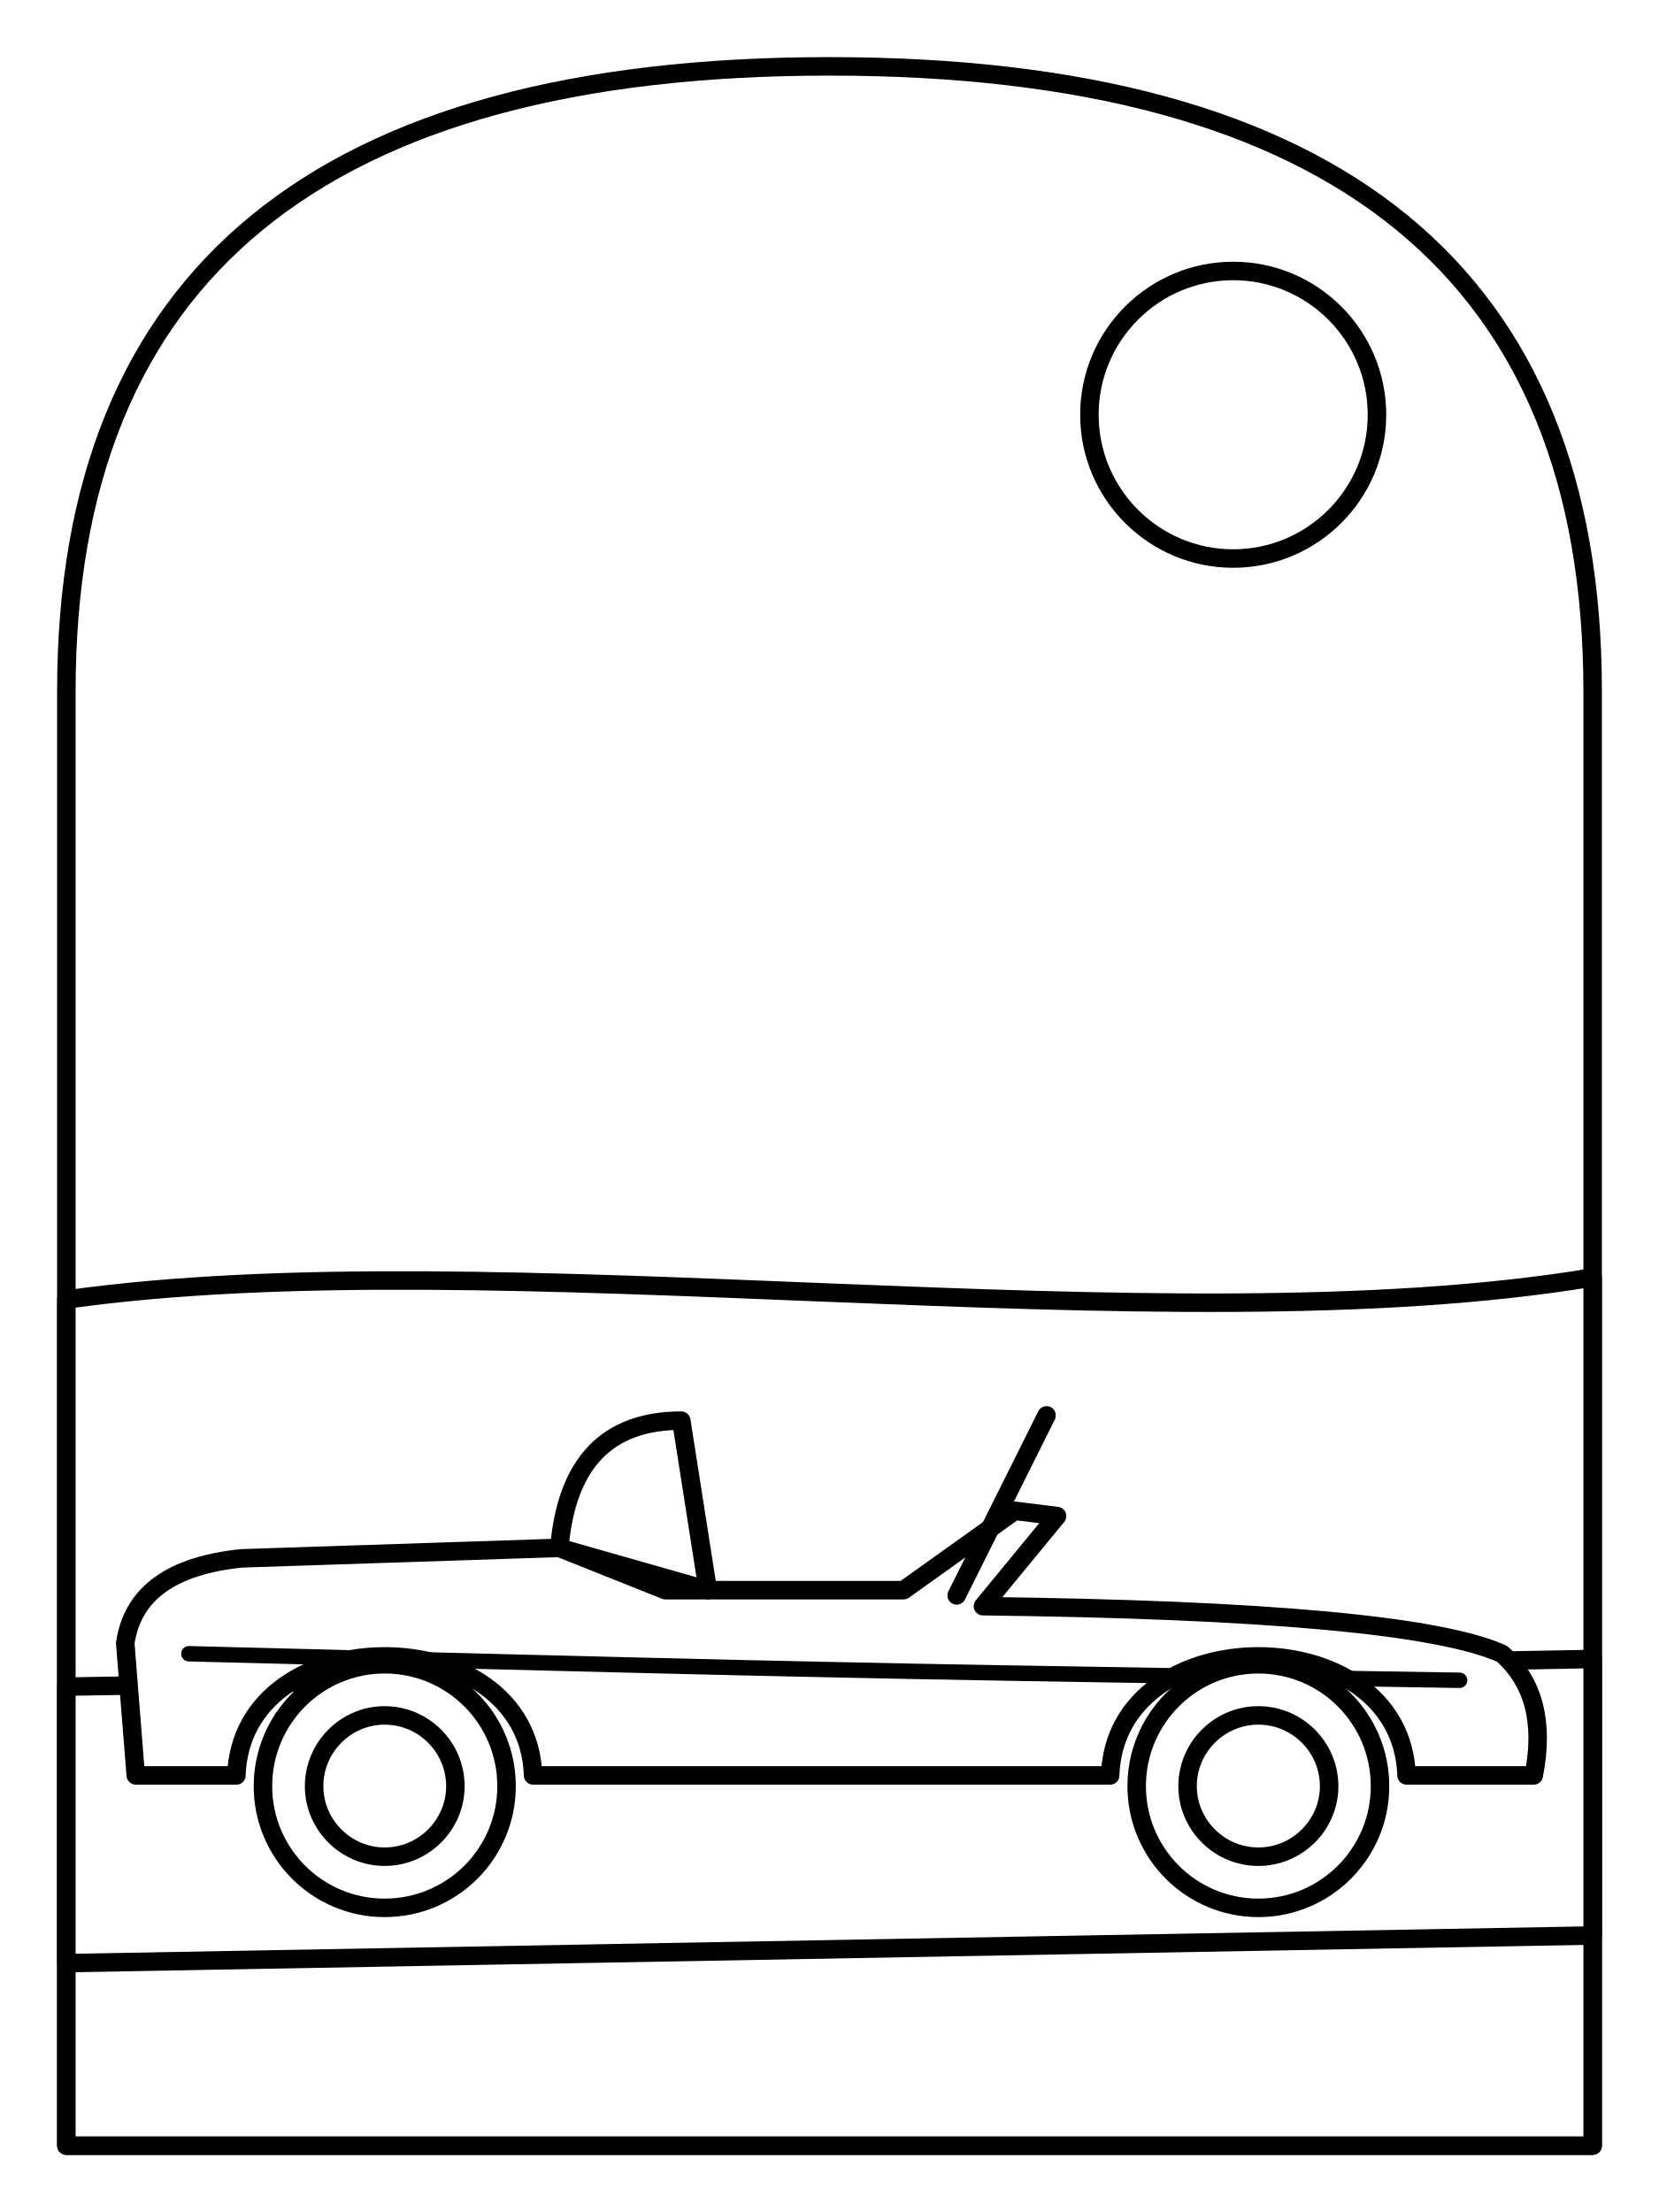
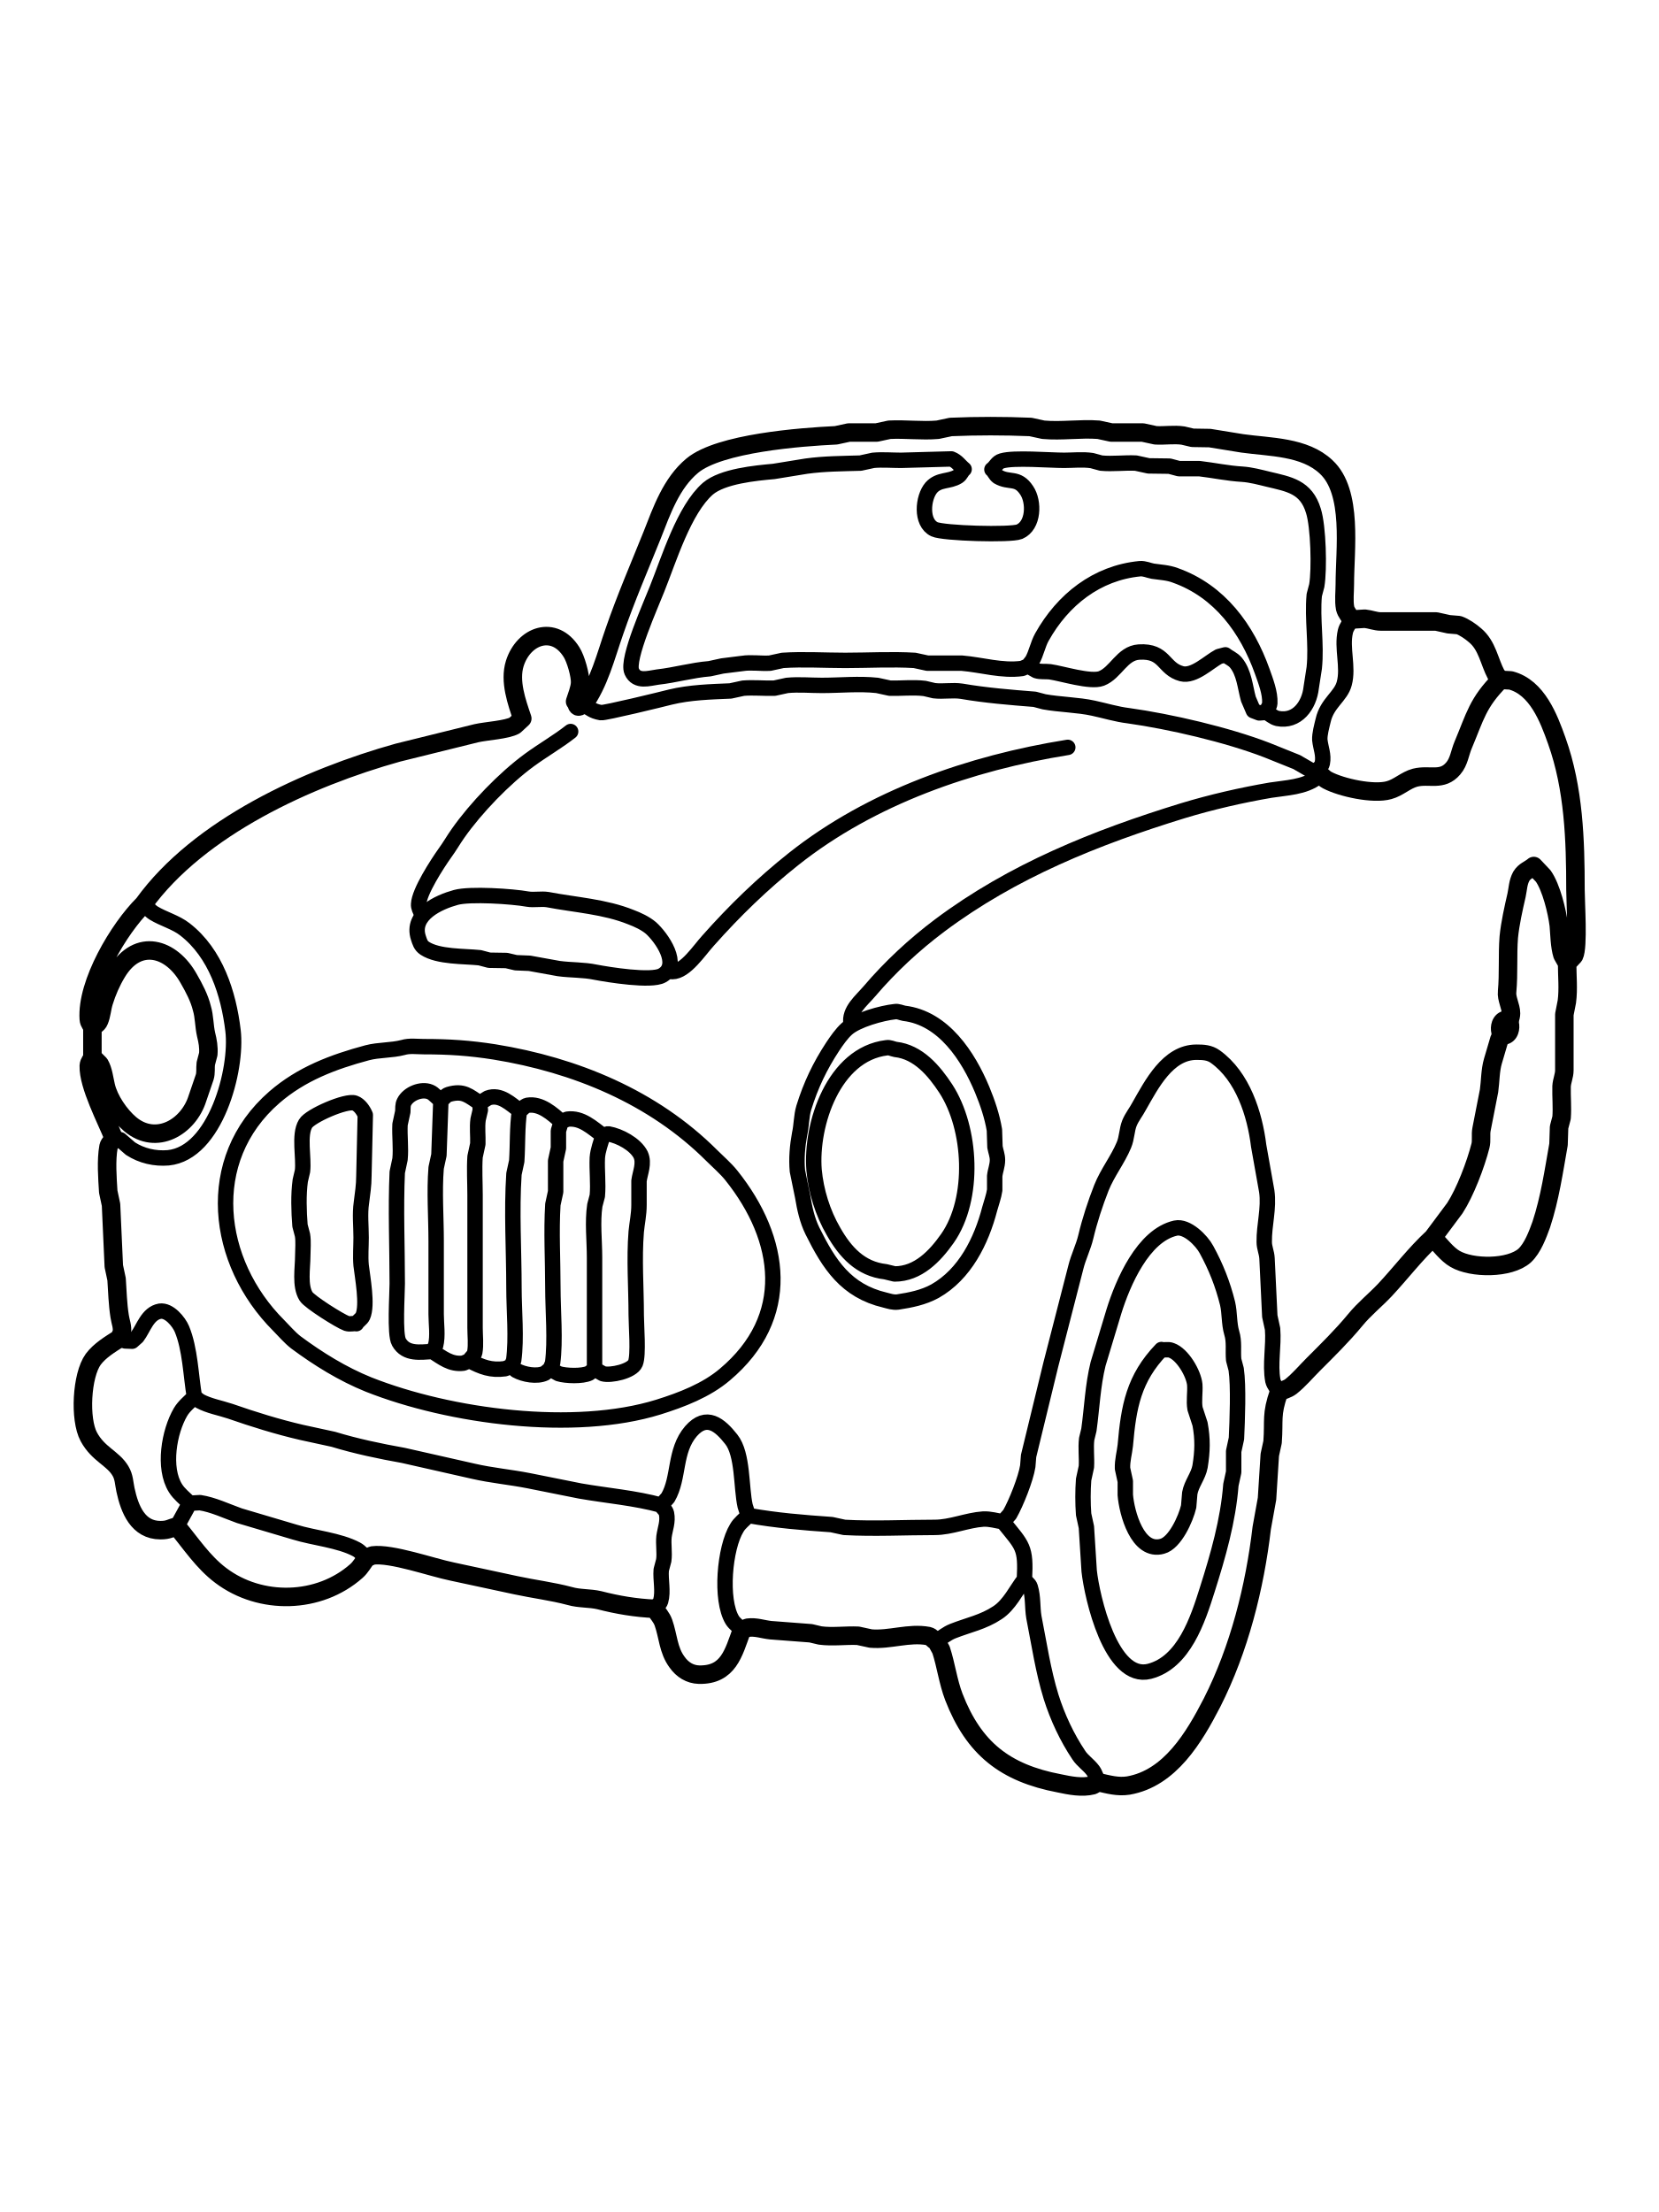
<svg xmlns="http://www.w3.org/2000/svg" version="1.1" viewBox="0 0 600 800" width="5.607in" height="7.476in" role="img" aria-label="The Convertible, a picture to color">
  <rect width="600" height="800" fill="#fff" />
-   <g transform="translate(0 0) scale(1)" fill="#fff" data-bw="white" stroke="#000" stroke-width="6.688" stroke-linecap="round" stroke-linejoin="round">
-     <path d="M24 776 L24 250 C24 99.3 116 24 300 24 C484 24 576 99.3 576 250 L576 776 Z" />
-     <path d="M498 150 C498 178.7 474.7 202 446 202 C417.3 202 394 178.7 394 150 C394 121.3 417.3 98 446 98 C474.7 98 498 121.3 498 150 Z" />
-     <path d="M24 470 C180 448 420 488 576 462 L576 776 L24 776 Z" />
-     <path d="M24 610 L576 600 L576 700 L24 710 Z" />
-     <path d="M49.1 642.1 L45.3 594.3 C47.9 576.4 61.9 566.2 87.4 563.6 L202.3 559.8 L240.6 575.1 L326.8 575.1 L367 546.4 L382.3 548.3 L355.5 580.9 C457.7 582.1 520.2 587.8 543.2 598.1 C554.7 608.3 558.5 623 554.7 642.1 L508.7 642.1 C506.8 584.7 403.4 584.7 401.5 642.1 L192.8 642.1 C190.9 584.7 87.4 584.7 85.5 642.1 Z" />
-     <path d="M202.3 559.8 C204.9 529.1 219.6 513.8 246.4 513.8 L256 575.1 Z" />
-     <path fill="none" d="M346 577 L378.5 511.9" />
-     <path fill="none" stroke-width="5.573" d="M68.3 598.1 C106.6 599 221.5 602.2 298.1 603.8 C374.7 605.5 489.6 607 527.9 607.7" />
-     <path d="M183.2 646 C183.2 670.3 163.5 690 139.1 690 C114.8 690 95.1 670.3 95.1 646 C95.1 621.6 114.8 601.9 139.1 601.9 C163.5 601.9 183.2 621.6 183.2 646 Z" />
-     <path d="M164.7 646 C164.7 660 153.2 671.5 139.1 671.5 C125.1 671.5 113.6 660 113.6 646 C113.6 631.9 125.1 620.4 139.1 620.4 C153.2 620.4 164.7 631.9 164.7 646 Z" />
-     <path d="M499.1 646 C499.1 670.3 479.4 690 455.1 690 C430.8 690 411.1 670.3 411.1 646 C411.1 621.6 430.8 601.9 455.1 601.9 C479.4 601.9 499.1 621.6 499.1 646 Z" />
-     <path d="M480.7 646 C480.7 660 469.2 671.5 455.1 671.5 C441 671.5 429.5 660 429.5 646 C429.5 631.9 441 620.4 455.1 620.4 C469.2 620.4 480.7 631.9 480.7 646 Z" />
+   <g transform="translate(-1.051 -0.35) scale(1.005)" fill="#fff" data-bw="white" stroke="#000" stroke-width="6.657" stroke-linecap="round" stroke-linejoin="round">
+     <path fill="none" stroke-width="5.547" d="M487.3 223.3 C486.7 224.8 485.6 225.9 485.2 227.6 C483.8 233.6 486.4 240.4 484.8 246.3 C483.6 251 478.6 253.3 477.2 259.6 C476.7 261.7 475.9 264.5 476 266.6 C476.3 269.5 477.5 272 476.9 275 C476.6 276.4 475.4 276.8 475 278 M371 240 L372.5 238.1 C374 235.4 374.5 232.3 376 229.6 C383.5 216.2 395.7 206.5 411.3 205 C413 204.9 414.3 205.6 415.9 205.9 C418.6 206.3 421.4 206.4 424 207.4 C440 213.1 449.8 226.6 455.3 242 C456.5 245.4 458.2 249.7 458 253.4 C457.9 254.8 456.9 255.5 456.7 256.7 M371 240 L374 241.7 C375.6 242.2 377.2 241.9 378.9 242.1 C383.2 242.7 393.5 246 397.4 244.5 C402.6 242.5 404.8 235.4 410.9 235 C420.4 234.4 419.5 241 426.3 242.8 C430.7 243.9 436.1 238.5 439.7 236.6 L442 236 C443.2 237 444.6 237.4 445.8 238.8 C448.8 242.4 449.1 247.6 450.3 251.9 L452.1 256.1 L454.2 256.9 L456.7 256.7 M371 240 L368.9 240.9 C361.6 241.9 354.4 239.6 347.2 239 L334.8 239 L330.2 238 C321.9 237.5 313.5 238 305.2 238 C297.8 238 290.1 237.5 282.7 238 L278.1 239 C274.8 239.2 271.4 238.6 268.2 239.1 L261 240 L256.4 241 C250.1 241.5 244 243.3 237.7 244 C234.6 244.4 230.2 246 228.4 242 C226.4 237.6 235.5 217.5 237.5 212.3 C241.8 201.6 247.2 183.7 255.8 176.2 C261.1 171.7 272.9 170.6 279.5 170 L291.2 168.1 C297.7 167.2 304.2 167.2 310.7 167 L315.3 166 C318.6 165.7 322 166 325.3 166 L343.4 165.5 C345.5 166.3 346.4 167.9 348 169.2 C347.1 169.9 346.9 171.1 345.8 171.8 C342.6 173.8 339 172.7 336.2 175.8 C333.1 179.4 332.3 188.4 337.3 190.8 C340.5 192.3 364.7 193 367.9 191.7 C373.1 189.5 373.3 180.9 370.5 176.8 C367.2 171.8 364.3 174.3 360.2 171.9 C359.1 171.1 358.9 170 358 169.3 C359.4 168.3 359.8 166.7 361.6 166.2 C365.9 164.9 378.8 166 384 166 C387.2 166 390.7 165.6 394 166.1 L397.3 167 C401.5 167.4 405.7 166.8 409.8 167 L414.4 168 L421.9 168.1 L425.3 169 L432.7 169 C437.8 169.6 442.9 170.7 448.1 171 C451.2 171.2 454.5 172.1 457.4 172.8 C464.9 174.6 471.1 175.5 473.7 184.2 C475.5 189.8 475.9 205.2 474.9 211.1 L474 214.5 C473.2 223.2 474.9 232 474 240.7 L472.9 247.8 C472.2 254.2 467.8 260.3 460.8 258.9 C459.1 258.5 458.1 257.3 456.7 256.7 M211 254 C213.5 255.1 213.9 256.2 217.3 256.8 C218.7 257 239.2 252 242.3 251.2 C249.3 249.5 256.8 249.3 263.9 249 L268.5 248 C272.2 247.7 276 248.1 279.7 248 L284.3 247 C288.4 246.6 292.7 247 296.8 247 C303.3 247 310.2 246.3 316.7 247 L321.3 248 C325.4 248.1 329.7 247.6 333.8 248.1 L337.2 248.9 C340.5 249.3 343.8 248.6 347.1 249.1 C355.8 250.6 364.6 251.3 373.4 252 L376.8 252.9 C382.3 253.9 389.1 254 394.5 255.2 C398.7 256.1 402.9 257.4 407.1 257.9 C422.1 260 442.8 264.8 457 270.3 L467.7 274.6 L472.7 277.5 L475 278 M52.7 325.7 C54 326.7 54.9 328 56.3 328.9 C59.9 331.1 64.3 332.2 67.6 334.8 C78.7 343.4 83.3 357.9 84.9 371.2 C86.6 385.2 78.6 415.3 61.6 417 C56.8 417.4 52 416.3 48 413.7 L44.3 410.5 L42 410 M159.7 396.3 C158.3 395.5 157.3 393.9 155.8 393.3 C152.7 392 148 393.9 146.5 396.9 C145.9 398 146.1 399.2 146 400.4 L145 405 C144.8 409.2 145.4 413.4 145 417.5 L144 422.2 C143.4 435.5 144 448.9 144 462.3 C144 466.2 143 480.6 144.6 483.3 C147.2 487.9 152.4 486.9 156.7 486.7 M159.7 396.3 C160.8 395.8 161.2 394.6 162.5 394.2 C167.9 392.6 169.8 394.8 173.7 397.3 M159.7 396.3 L159 416 L158 420.6 C157.3 429.3 158 438.3 158 447 L158 473.3 C158 476.8 158.7 481.1 157.8 484.6 L156.7 486.7 M173.7 397.3 L176.6 395.5 C181 393.8 184.9 397.7 188 400 M173.7 397.3 L173.9 399.8 L173.1 403.2 C172.7 406.1 173.1 409.1 173 412 L172 416.6 C171.7 421.2 172 425.9 172 430.4 L172 458.1 L172 478.2 C172 481.1 172.4 484.2 171.9 487 C171.6 488.4 170.4 488.9 170 490 M188 400 C189.1 399.7 189.5 398.4 190.9 398.1 C195.6 397.3 199.9 401.2 203 404 M188 400 C187.1 406.1 187.4 412.1 187 418.2 L186 422.8 C185.1 436.3 186 450.3 186 463.8 C186 472.1 187 481.8 185.9 489.9 L185 492 M203 404 L205.2 403.1 C210.3 402.4 214.2 406.2 218 409 M203 404 L202 407.3 L202 413.5 L201 418.1 L201 429.2 L200 433.8 C199.4 443.6 200 453.8 200 463.6 C200 472.1 201 482.7 199.9 490.9 L199 493 M218 409 C218.7 409.1 219.3 408.3 220 408.4 C224 409.1 229.7 412.1 231.6 415.9 C233 419 231.4 422.3 231 425.3 L231 434 C231 437.4 230.3 440.4 230 443.6 C229.2 453.5 230 463.7 230 473.6 C230 477.3 230.9 488 229.7 490.9 C228.5 493.8 220.8 495.5 218 494.7 L215 493 M218 409 C217.3 411.5 216.2 414.2 216 417 C215.8 421.5 216.4 426.2 216 430.7 L215.1 434.1 C214.2 440.1 215 446.8 215 452.9 L215 493 M44 482 L46.1 482.9 L48.6 483 L50.4 481.4 C52.7 478.4 54.1 473 58.6 472.2 C61.9 471.7 65.4 476 66.5 478.6 C69.5 485.8 69.7 495.3 71 503 M156.7 486.7 C160.2 488.9 163.2 491.5 167.8 490.9 L170 490 M170 490 C174.4 492.3 177.7 493.6 182.8 492.9 L185 492 M185 492 L186.8 493.5 C189.5 495 194.3 495.9 197.2 494.5 L199 493 M199 493 L202.1 494.7 C204.7 495.5 210.6 495.7 213.1 494.5 L215 493 M461.3 501.3 C460.7 499.9 459.5 498.9 459.1 497.2 C458 491.3 459.5 484.7 459 478.6 L458 474 L457 453.2 C456.9 451.1 456 449.4 456 447.3 C455.9 441.2 457.8 435.2 456.9 429 L454 412.7 C452.6 401.3 448.3 387.7 438.4 380.6 C436.3 379.1 434.1 379 431.6 379 C421.3 379 415.4 390.7 411 398.4 C409.9 400.5 408.4 402.3 407.5 404.5 C406.5 407 406.6 409.8 405.5 412.4 C403.3 417.7 399.6 422.3 397.4 427.8 C395.2 433.4 393.2 439.5 391.8 445.4 C390.9 449.2 389.1 452.7 388.2 456.4 L379.2 491.4 L371.2 524.3 L370.9 528 C370.2 532.5 366.7 541.3 364.4 545.3 L362 548 M71 503 L72.9 504.5 C76.2 506.3 80.3 507 83.9 508.2 C92.2 511.1 100.9 513.8 109.5 515.8 L121 518.3 C129.2 520.8 137.8 522.6 146.2 524.1 L171.4 529.8 C177.9 531.3 184.7 531.9 191.3 533.2 L209.8 536.9 C219.5 538.6 229.6 539.4 239 542 M71 503 C69.3 504.8 67.3 506.3 66 508.5 C61.9 515.5 59.6 528.6 64.2 535.9 C65.5 538 67.6 539.6 69.3 541.3 M69.3 541.3 L73 541.1 C77.7 541.8 82.7 544.2 87.2 545.8 L107.1 551.7 C113.9 553.8 123.1 554.6 129.3 557.9 C130.8 558.7 131.7 560 133 561 M69.3 541.3 L64.7 549.7 M239 542 L241.4 539.3 C245.6 532.1 243.6 522.5 249.7 515.4 C255.3 509 260.1 513.1 264.2 518.3 C268.5 523.7 267.7 535.7 269.2 542.3 L270.3 545.7 M239 542 C239.4 543.1 240.6 543.6 240.9 545 C241.5 548 240.4 550.4 240 553.3 C239.7 556.1 240.3 559.1 239.9 561.9 L239 565.3 C238.7 568.9 239.8 573 238.8 576.5 C238.4 577.8 237.2 578.2 236.7 579.3 M270.3 545.7 C280.3 547.5 290.2 548.3 300.3 549 L304.9 550 C315.6 550.6 326.6 550 337.4 550 C343.3 550 349 547.4 354.9 547 C357.4 546.9 359.6 547.6 362 548 M270.3 545.7 C269 547.2 267.2 548.4 266.2 550.2 C261.8 557.3 260.1 576.1 264.6 583.4 C265.5 584.8 267 585.7 268 587 M362 548 C369.1 556.8 370.3 557 369.7 568.7 M369.7 568.7 C370.2 569.8 371.4 570.2 371.8 571.5 C372.9 575.1 372.5 578.7 373.1 582.3 C375 591.9 376.4 601.6 379.3 611 C381.6 618.3 385 625.6 389.3 632 C390.6 634 392.8 635.4 394.3 637.4 C395.3 638.7 395.6 640.3 396.3 641.7 M369.7 568.7 C366.7 572.6 364.3 577.9 360 580.7 C354.9 584.1 349.6 585.1 344 587.3 C341.7 588.2 340 589.7 338 591 M165.1 323.3 C170.2 321.9 185.4 322.9 190.9 323.9 C193.3 324.3 195.8 323.7 198.2 324.1 C208.1 326 218.7 326.6 228.1 330.4 C230.5 331.3 233.3 332.6 235.3 334.3 C239 337.6 246.2 347.6 239.3 351.4 C235.4 353.6 220 351.1 215.3 350.2 C211 349.3 206.5 349.5 202.1 348.9 L191.6 347 L186.7 346.8 L183.3 346 L177.1 345.9 L173.7 345 C168 344.4 158.8 344.8 153.9 341.6 C152.4 340.6 152.1 339.3 151.6 337.8 C148.9 329.5 158.9 325 165.1 323.3 Z M323.1 364.4 C324.2 364.2 325.3 364.8 326.4 365 C340.6 366.7 349.5 380.5 354.5 392.5 C356.4 397.1 358.1 402.1 358.9 407 L359.1 413.1 C359.4 414.8 360 416.1 360 417.8 C360 419.9 359.2 421.6 359 423.6 L359 428.6 C358.7 430.8 357.8 433.2 357.2 435.4 C354.2 446.9 348.3 458.9 337.5 465 C333.3 467.3 328.7 468.2 324.1 468.9 C322.4 469.1 321.1 468.6 319.5 468.2 C305.5 464.9 299.4 455.4 293.4 443.3 C291.5 439.4 290.6 435.2 289.9 431 L288 421.7 C287.6 417.3 288 412.7 288.8 408.4 C289.5 405.3 289.4 402 290.3 399 C292.8 390.9 296.1 384 300.7 377 C302.1 374.9 303.9 372.3 305.8 370.6 C309.3 367.4 318.4 364.9 323.1 364.4 Z M146.1 377.3 C148.4 376.6 151.1 377 153.5 377 C162.6 377 170.1 377.5 179 378.9 C208 383.6 236.1 395.1 257.2 416.2 C259.5 418.5 262.2 420.8 264.2 423.3 C282.7 446.4 286.4 474.4 261.9 495 C255.2 500.7 246.3 504.1 238 506.7 C207.7 516.1 163 510.2 133.7 498.6 C124.3 494.8 115.6 489.4 107.5 483.4 C105.2 481.6 103.3 479.3 101.3 477.3 C78.6 454.6 73.8 417.8 99.8 395.2 C109.5 386.8 120.9 382.5 133.2 379.2 C137.4 378.1 141.9 378.4 146.1 377.3 Z M320.1 377.4 C321.2 377.2 322.2 377.8 323.3 378 C331.5 378.9 337.2 385.7 341.4 392.1 C350.7 406.4 352 431.7 342 446 C337.5 452.4 331.4 458.8 323 458.8 L319.7 458 C310.7 457 305.2 450.9 301 443.5 C297.1 436.8 294.7 429 294 421.4 C292.7 404.9 301.1 379.7 320.1 377.4 Z M129.3 476.7 C128.1 476.5 127.1 477 125.8 476.6 C123.3 475.7 112.5 468.9 111.2 466.9 C108.8 463.1 110 456.6 110 452.3 C110 449.9 110.3 447.2 109.9 444.8 L109 441.4 C108.6 436.4 108.4 430.2 109.1 425.2 L109.9 421.8 C110.5 417 108.5 408.8 111 404.7 C112.6 401.9 125.7 396.2 128.7 397.3 C130.4 397.9 131.8 399.9 132.5 401.6 L132 423.5 C132 427 131.5 429.9 131.1 433.2 C130.5 437.2 131 441.6 131 445.7 C131 449 130.7 452.4 131 455.7 C131.5 460 133.4 470 131.6 474 C131.1 475.1 129.8 475.7 129.3 476.7 Z M424.1 442.3 C428.2 441.4 433.5 446.8 435.2 450 C438.6 456.2 441.1 462.5 442.8 469.4 C443.6 472.8 443.3 476.6 444.3 480 C445.3 483.2 444.7 486.4 445 489.7 L445.9 493.1 C446.8 499.1 446.3 511.6 446 518 L445 522.6 L445 530.1 L444 534.7 C443 547.6 439.4 560.1 435.5 572.4 C432.1 583.2 427.1 598.6 414.7 601.8 C400.8 605.3 394 574.9 393 565.7 L392 549.9 L391 545.3 C390.7 541.3 390.7 536.8 391 532.8 L392 528.2 C392.2 524.9 391.7 521.5 392.1 518.2 L392.9 514.9 C394 507 394.3 498.9 396.2 491.2 L401.9 472.3 C405.1 462 412.4 444.9 424.1 442.3 Z M419 486 C420.2 486.3 421.4 485.8 422.6 486.3 C426.6 487.7 430.6 494.6 431 498.6 C431.2 501.5 430.6 504.5 431.1 507.3 L432.9 512.8 C433.9 518.2 433.8 522.6 432.9 528.1 C432.3 531.5 429.8 534.3 429.2 537.7 L428.8 542.5 C427.8 546.8 423.9 555.6 419.3 556.8 C410.4 559.3 406.5 544.7 406 538.3 L406 533.4 L405 528.8 C404.9 525.8 405.7 523.3 406 520.5 C407.2 506.6 409 496.4 419 486 Z" />
+     <path fill="none" stroke-width="5.547" d="M206.4 263.6 C201.7 267.3 196.4 270.3 191.5 273.9 C182.5 280.5 172.3 291.1 165.9 300.2 C164.2 302.6 162.8 305.1 161.1 307.4 C158.4 311.2 151.9 321.2 151.7 325.7 C151.6 326.9 152.2 327.9 152.7 329 M475.1 280.1 C470.4 283.7 464 283.8 458.3 284.7 C447.8 286.5 436.9 289 426.7 292.1 C395.5 301.7 365.5 313.7 339.2 333.4 C330 340.3 321.4 348.3 313.9 357.1 C311 360.5 306.5 364 307.3 368.7 M243 350 C247.7 350 252.7 342.3 255.9 338.8 C265.3 328.2 275.5 318.3 286.6 309.5 C314.7 287.2 350.4 274.9 385.3 269.3" />
+     <path fill="none" d="M487.3 223.3 C486.7 221.9 485.5 220.9 485.1 219.2 C484.6 216.5 485 213.4 485 210.6 C485 198.2 488 177.4 478.3 168.4 C470.5 161 458 161.3 448.1 159.9 L436.4 158 L430.2 157.9 L426.8 157.1 C423.5 156.6 420.2 157.2 416.9 157 L412.3 156 L401 156 L396.4 155 C389.8 154.5 383.1 155.6 376.5 155 L371.9 154 C362.4 153.6 352.6 153.6 343.2 154 L338.5 155 C332.8 155.5 326.9 154.7 321.1 155 L316.5 156 L306.5 156 L301.9 157 C289.2 157.6 260 159.8 250.2 167.9 C242.6 174.2 239.2 184.1 235.7 193 C231.1 204.4 226.2 215.8 222.2 227.4 C219 236.5 216.7 246.2 211 254 M487.3 223.3 L492.2 223 C494.2 223.2 496 224 498 224 L517.9 224 L522.4 225 L526 225.3 C528 226 530.3 227.6 531.9 229 C536.3 232.7 536.9 238.3 539.5 243.2 L541 245 M541 245 L544.7 245.2 C554.2 247.7 558.4 258.8 561.3 267 C567.4 284.1 568 302.6 568 320.6 C568 325 569.1 341.2 567.5 344.3 L565 347 M541 245 C532.8 253.2 531.9 258.2 527.6 268.4 C526.4 271.2 526.1 274.5 524 276.9 C520 281.6 515.5 278.9 510.3 280.2 C506.9 281.1 504.3 283.8 500.9 284.7 C495.3 286.3 483.8 283.8 478.7 281.1 C477.2 280.3 476.3 279 475 278 M211 254 C210.4 253.8 209.7 254.8 209.1 254.6 C208.4 254.3 208.6 253.1 208 252.8 C208.6 250.9 209.7 248.2 209.8 246.2 C210 243.5 208.2 237.3 206.7 235 C200.5 225.1 189.5 229 186.3 239.1 C184.3 245.5 187 253 189 258.9 L186.3 261.4 C183.5 263 176 263.4 172.5 264.2 L144.2 271.2 C112 280.2 72.7 298 52.7 325.7 M52.7 325.7 C43.8 334.5 32.1 354.2 33 367.1 C33.1 368.6 34.1 369.2 34.3 370.3 M565 347 C565 351.5 565.5 356.3 564.9 360.8 L564 365.4 L564 385.5 C564 387.5 563.1 389.3 563 391.3 C562.9 395 563.3 398.9 563 402.6 L562.1 406 L561.9 412.2 C560.2 421.8 558.8 431.6 555.7 441 C554.4 444.6 552.6 449.5 549.7 452.2 C544.3 457 530.7 456.9 524.7 453.4 C521.7 451.7 519.1 448.1 516.7 445.7 M565 347 L563.3 344 C562.3 340.7 562.3 336.7 562 333.3 C561.4 328.4 559.3 319.7 556.4 315.6 L553 312 C551.5 313.3 549.7 313.7 548.5 315.7 C547.3 317.9 547.3 320.2 546.8 322.5 C545.7 327.3 544.5 332.6 544 337.6 C543.5 344.1 544 350.7 543.4 357.2 C543.1 359.7 544.8 362.5 544.8 365 C544.8 368.1 541.7 371.6 540.6 374.4 L538.3 382.2 C537.3 385.6 537.4 389.4 536.9 392.9 L534.2 406.7 C533.8 408.7 534.3 410.8 533.8 412.7 C532.1 419.4 528.3 429.4 524.6 435.1 L516.7 445.7 M34.3 370.3 C34.9 369.3 36.2 369 36.7 367.7 C37.6 365.6 37.7 363.1 38.4 360.9 C39.5 357.3 41.1 353.6 43.1 350.3 C50.7 337.7 62.8 341.4 69 352.6 C70.9 355.9 72.8 359.5 73.7 363.2 C74.6 366.2 74.5 369.5 75.2 372.6 C75.8 375 76.2 377.2 76 379.7 L75.1 383.1 C74.9 384.7 75.2 386.4 74.7 388 L72.1 395.6 C68.9 405.9 57.3 412.8 47.9 404.9 C44.1 401.7 40.2 396 39.1 391.1 C38.5 388.6 38.2 385.5 36.9 383.3 L34.3 380.7 M34.3 370.3 L34.3 380.7 M34.3 380.7 C34.1 381.8 33.1 382.4 33 383.9 C32.8 391 39.3 403.2 42 410 M42 410 C41.6 411.1 40.4 411.6 40.1 413 C39.2 417.9 39.7 424.3 40 429.2 L41 433.9 L42 456 L43 460.7 C43.3 465.1 43.4 469.6 44.1 474 C44.4 476.1 45.2 477.7 44.9 479.9 L44 482 M516.7 445.7 C510.4 451.5 505.2 458.4 499.4 464.6 C496 468.2 492 471.4 488.8 475.3 C484.1 481 478.8 486.2 473.6 491.4 C471 494 468.5 497 465.6 499.3 C464.3 500.3 462.7 500.6 461.3 501.3 M44 482 C40.7 484.1 37 486.3 34.6 489.5 C30.4 495.3 29.6 511.1 33 517.4 C36.4 523.7 41.7 525.1 44.4 529.7 C45.7 531.8 45.7 534.2 46.2 536.5 C47.7 543.5 50.7 551 58.8 551 C61.9 551 62.3 550.2 64.7 549.7 M461.3 501.3 C458.4 509.6 459.6 511.2 459 519.3 L458 523.9 L457 539.7 L455.1 550.2 C452.6 571.5 447 593.8 437.2 613.1 C430.8 625.5 422.1 640.3 407.1 642.9 C403.3 643.5 399.9 642.5 396.3 641.7 M64.7 549.7 C69.7 555.7 74.1 562.5 80.5 567.3 C94.8 578.1 115.9 577.6 129.3 565.7 C130.9 564.3 131.7 562.6 133 561 M133 561 L135.1 560.1 C141.9 559.2 156.4 564.4 163.8 565.9 L186.6 570.8 C193.1 572.2 199.7 573 206.1 574.7 C209.5 575.7 213.3 575.4 216.7 576.2 C223.3 577.9 229.8 579 236.7 579.3 M236.7 579.3 C237.8 581.1 239.1 582.3 239.8 584.3 C241.5 589.1 241.5 594.2 244.7 598.5 C246.6 601.2 249.3 602.9 252.6 603 C263.2 603.2 265 595.2 268 587 M268 587 L270.1 586.1 C273.1 585.7 275.5 586.7 278.4 587 L292.8 588.1 L296.2 588.9 C300.7 589.5 305.3 588.8 309.8 589 L314.4 590 C321.3 590.6 328.1 587.8 335.1 589.1 C336.4 589.4 336.9 590.6 338 591 M338 591 L339.7 594.1 C341.5 599.6 342.2 605.5 344.3 611 C351.5 629.6 362.8 638.4 382.2 642.1 C386 642.9 390.4 643.8 394.3 642.8 L396.3 641.7" />
+     <path fill="#000" stroke="none" d="M542.2 364.1 C535.2 365.7 536.6 377.6 543.2 376.2 C550.1 374.6 548.8 362.7 542.2 364.1 Z" />
  </g>
</svg>
